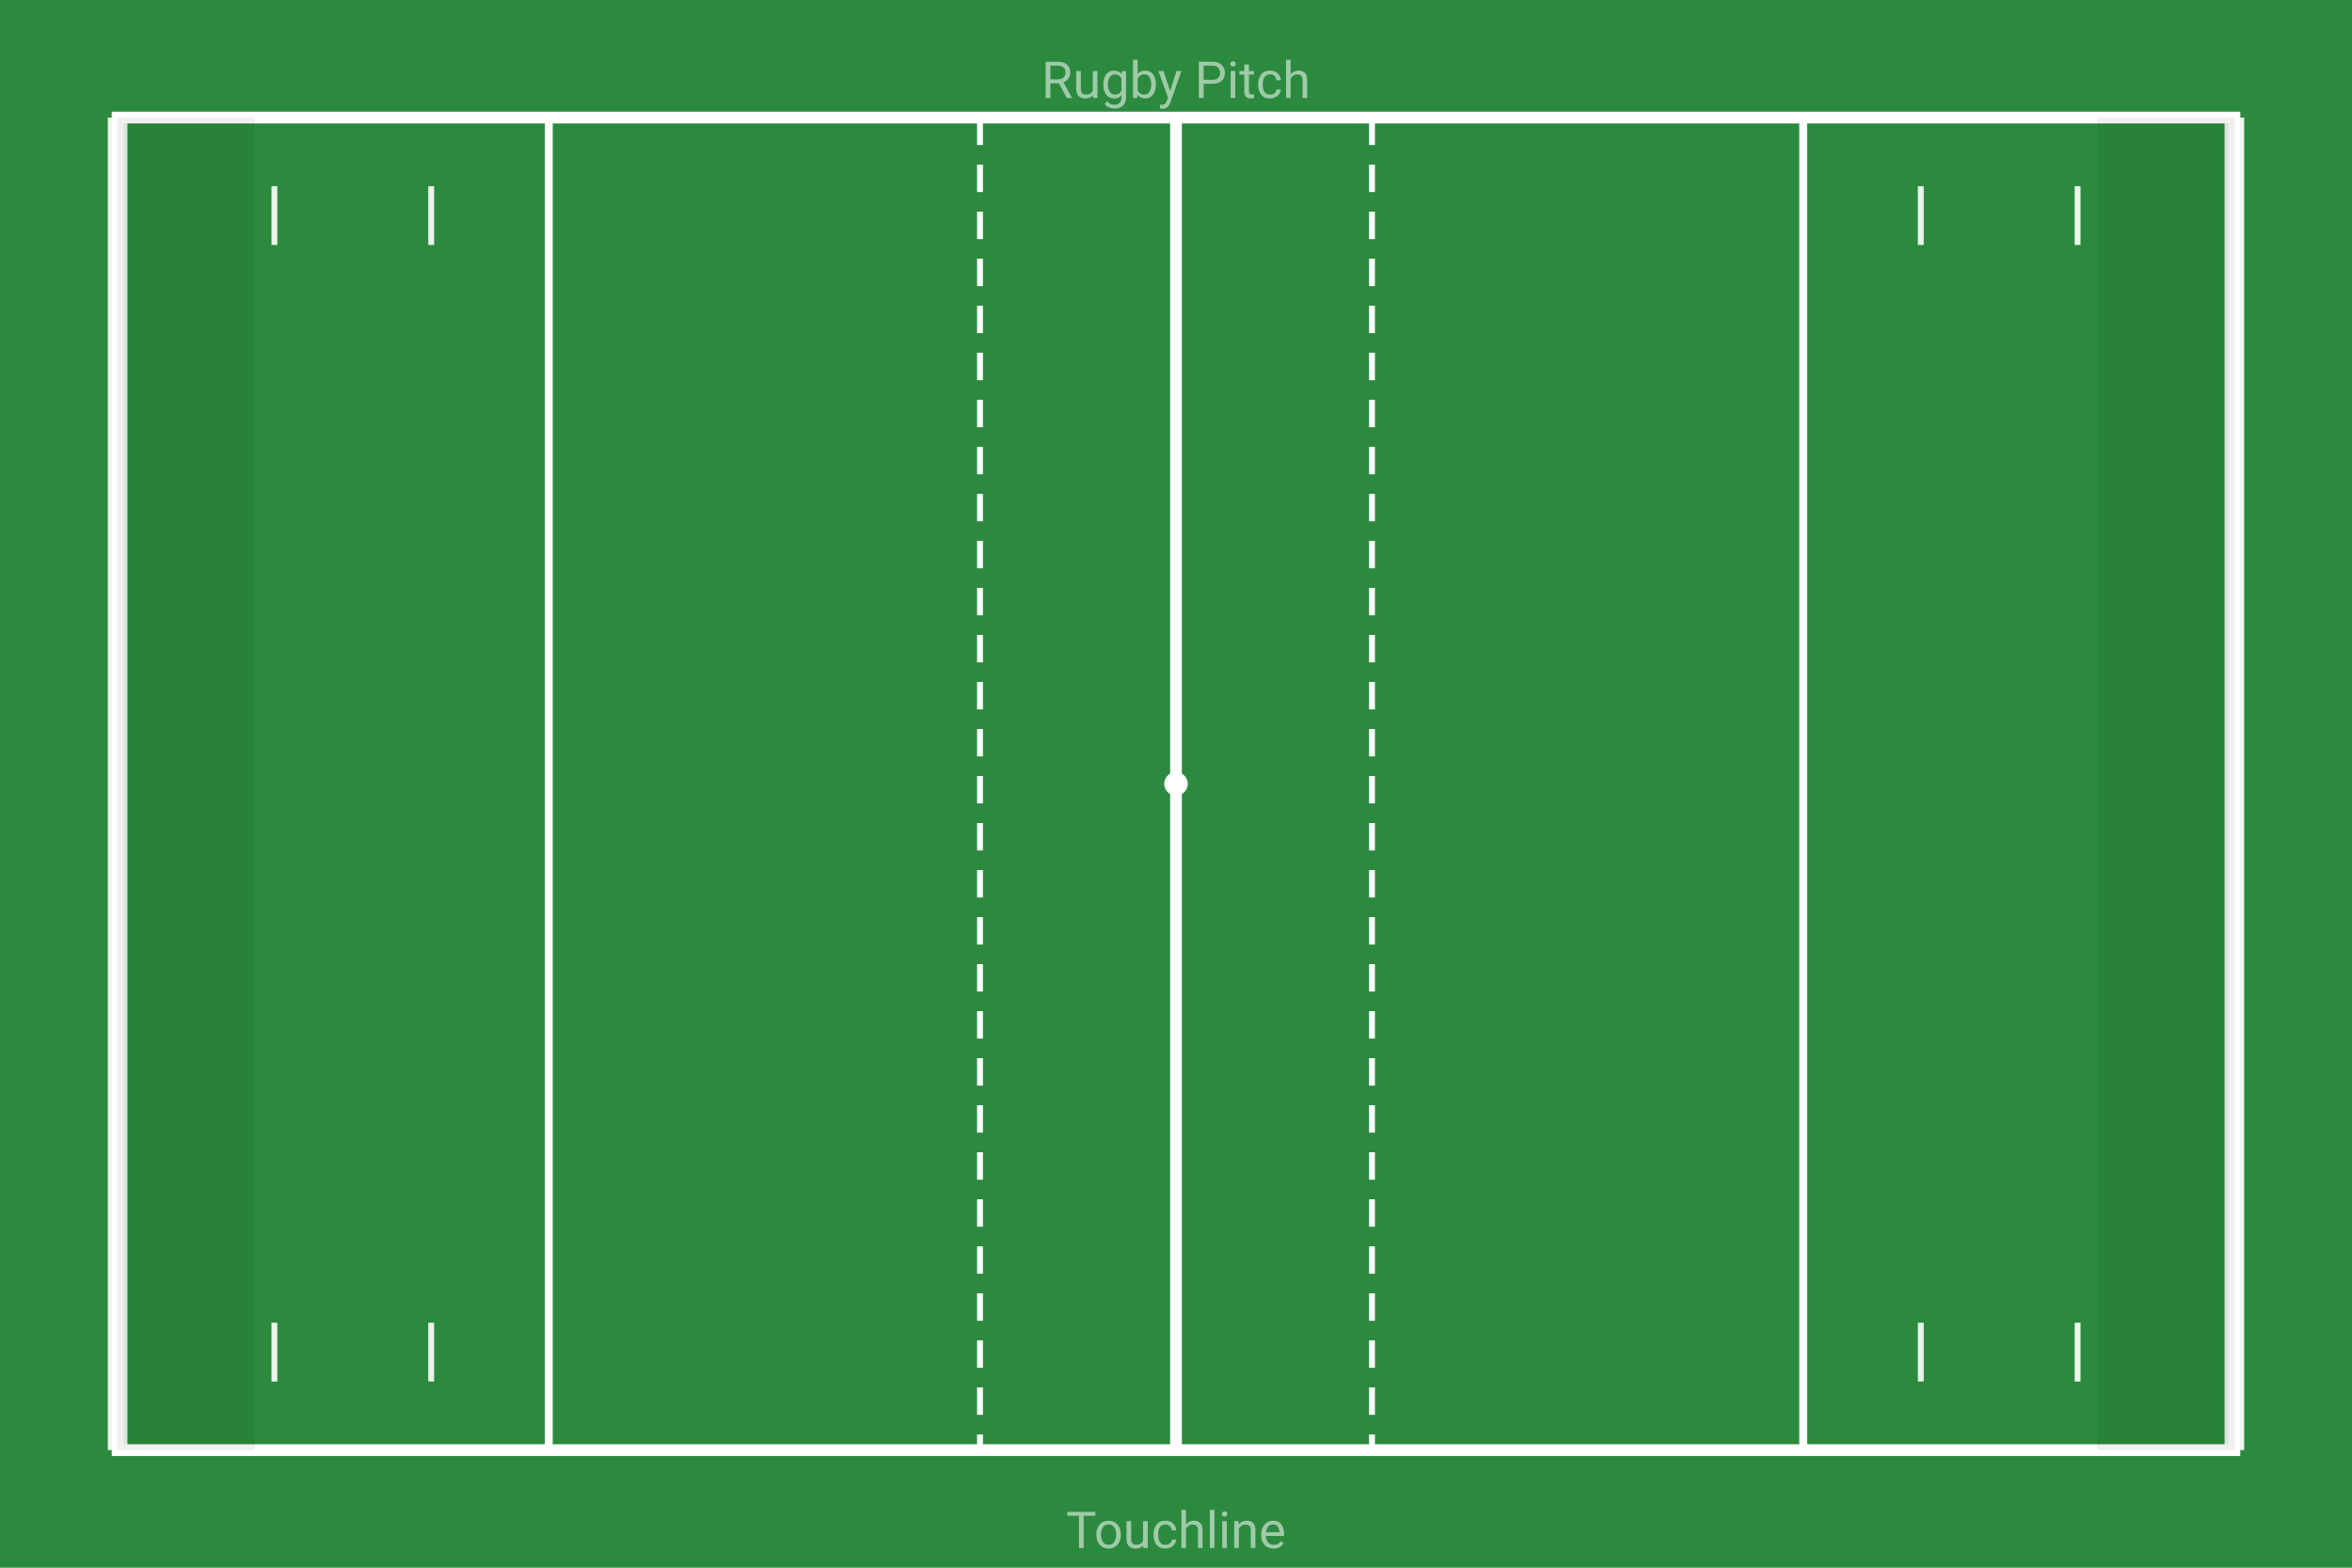
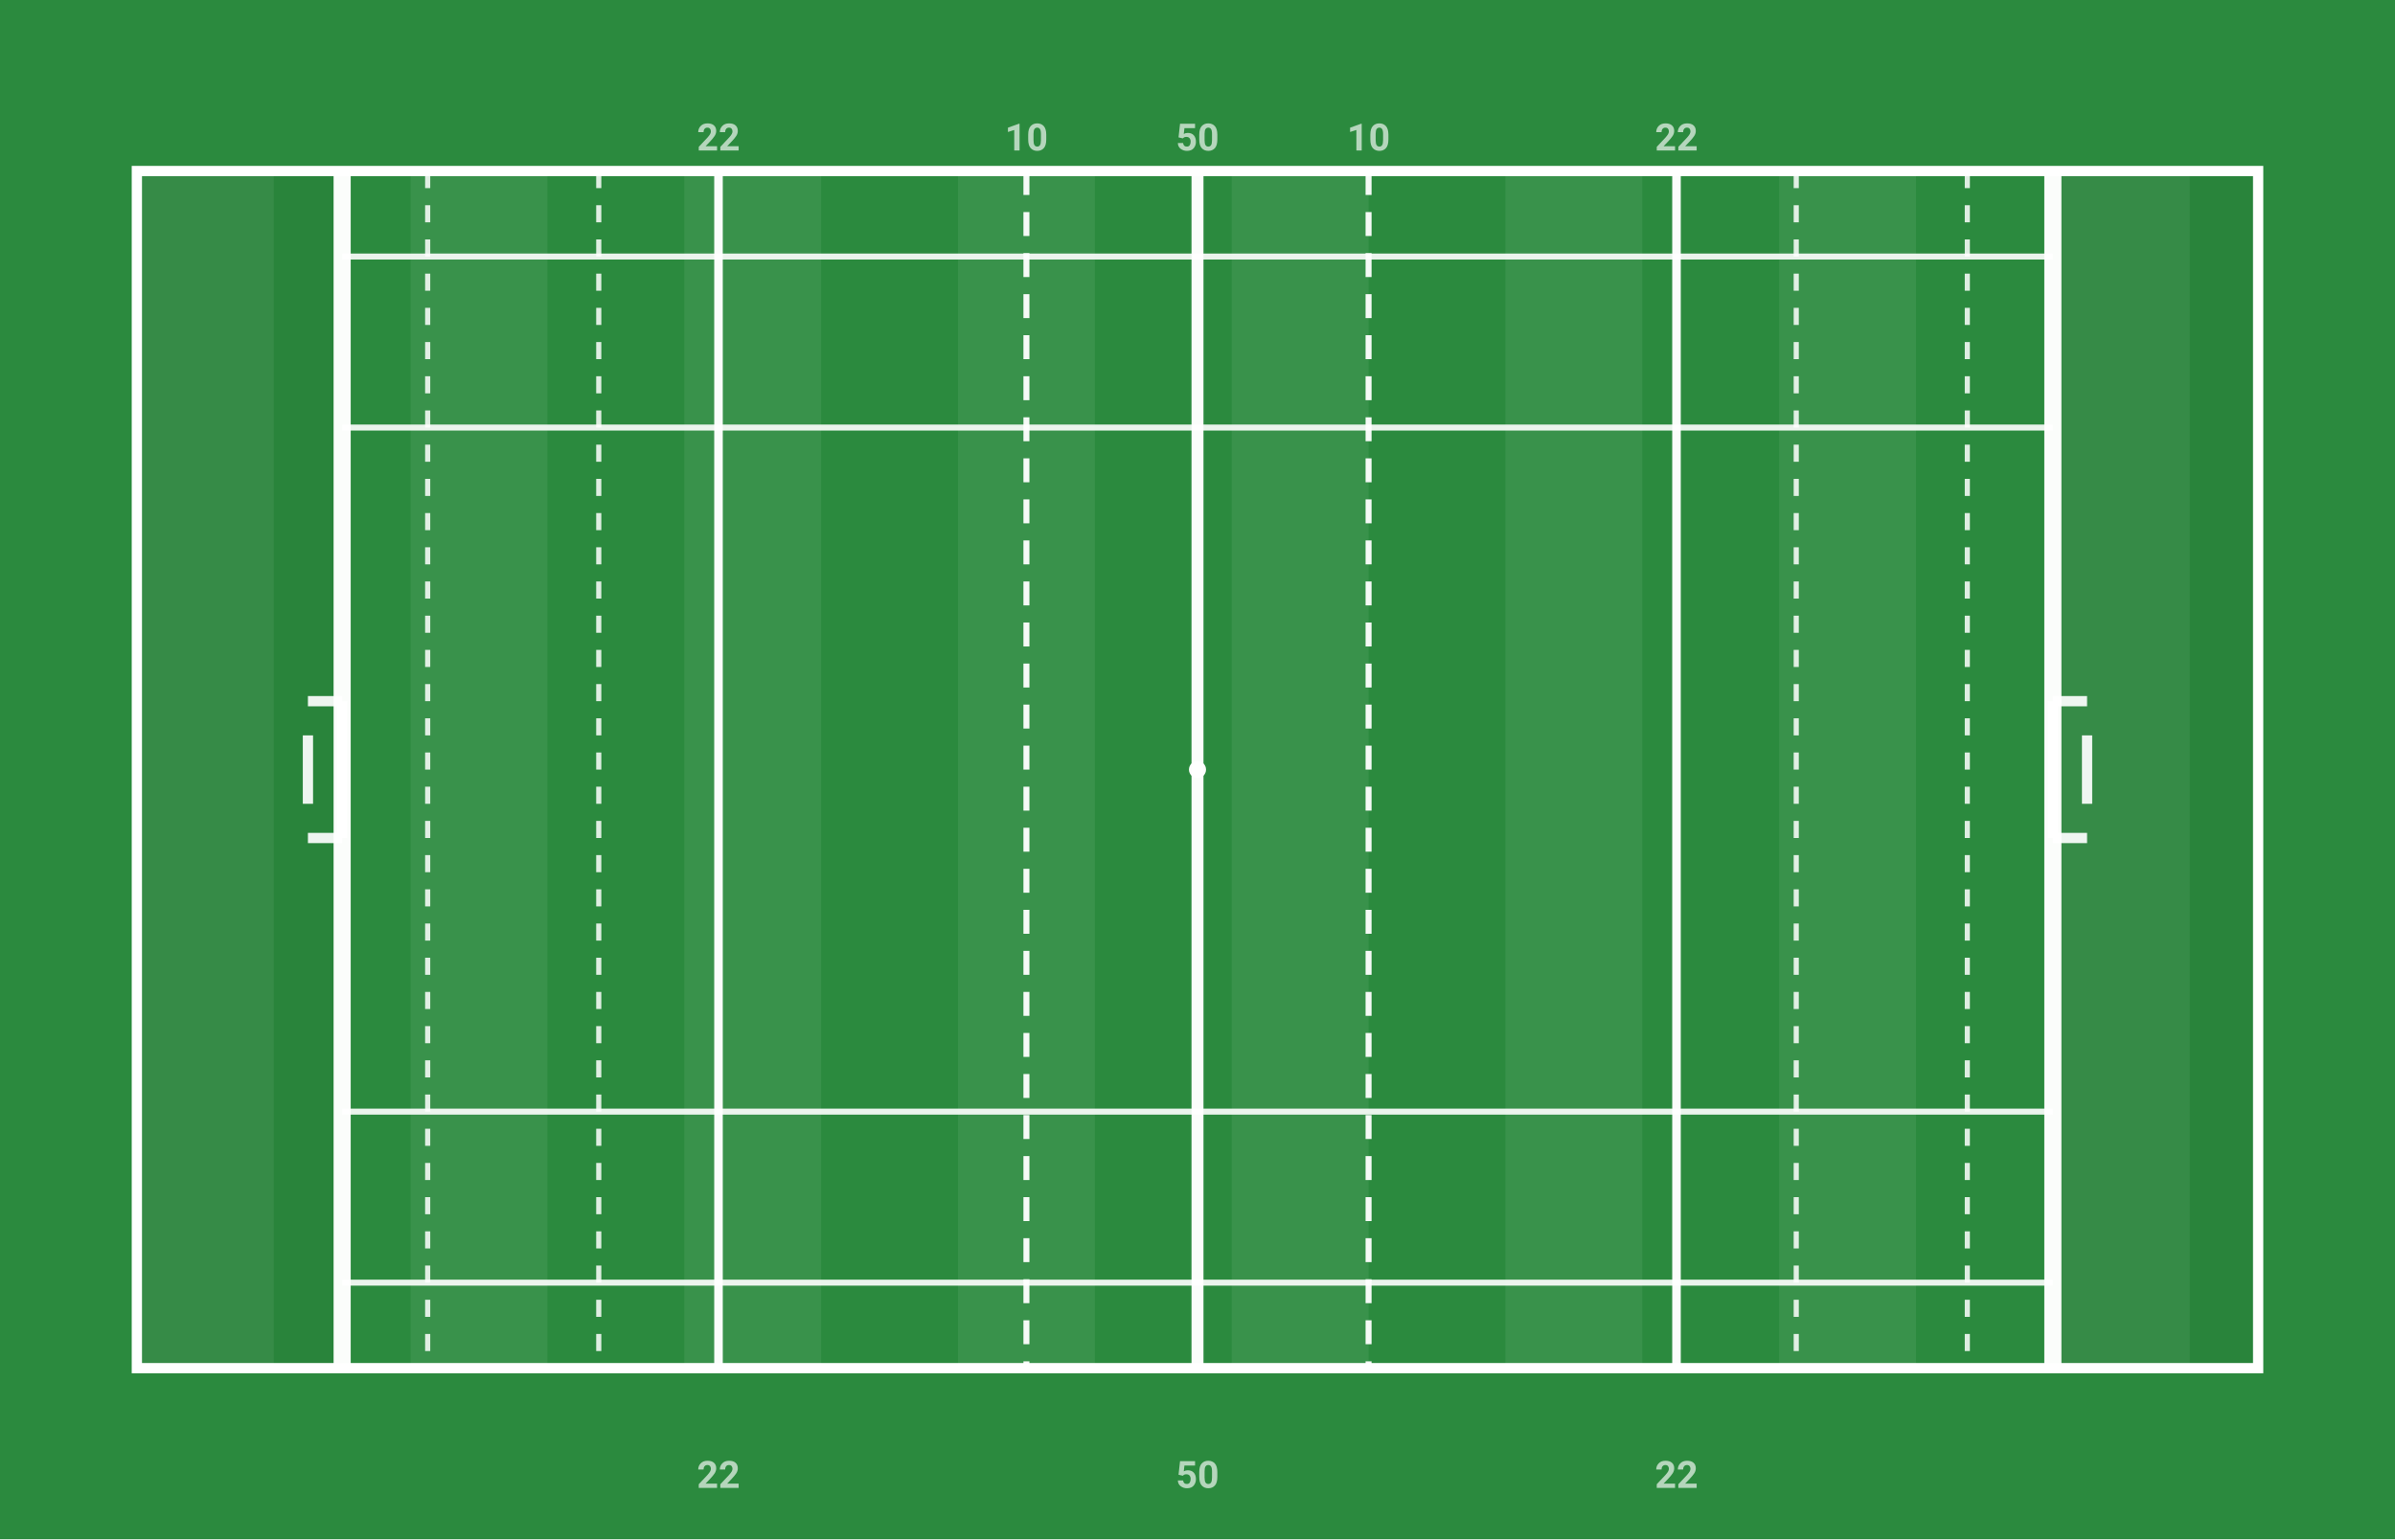
- <svg xmlns="http://www.w3.org/2000/svg" viewBox="0 0 1200 800">
-   <rect width="1200" height="800" fill="#2b8a3e" />
-   <rect x="60" y="60" width="1080" height="680" fill="none" stroke="#ffffff" stroke-width="6" />
-   <line x1="600" y1="60" x2="600" y2="740" stroke="#ffffff" stroke-width="6" />
-   <line x1="280" y1="60" x2="280" y2="740" stroke="#ffffff" stroke-width="4" />
-   <line x1="920" y1="60" x2="920" y2="740" stroke="#ffffff" stroke-width="4" />
-   <line x1="500" y1="60" x2="500" y2="740" stroke="#ffffff" stroke-width="3" stroke-dasharray="14 10" />
-   <line x1="700" y1="60" x2="700" y2="740" stroke="#ffffff" stroke-width="3" stroke-dasharray="14 10" />
-   <line x1="60" y1="60" x2="60" y2="740" stroke="#ffffff" stroke-width="10" opacity="0.9" />
-   <line x1="1140" y1="60" x2="1140" y2="740" stroke="#ffffff" stroke-width="10" opacity="0.9" />
-   <rect x="60" y="60" width="70" height="680" fill="#000000" opacity="0.06" />
-   <rect x="1070" y="60" width="70" height="680" fill="#000000" opacity="0.06" />
-   <circle cx="600" cy="400" r="6" fill="#ffffff" />
-   <g stroke="#ffffff" stroke-width="3" opacity="0.9">
-     <line x1="140" y1="95" x2="140" y2="125" />
-     <line x1="140" y1="675" x2="140" y2="705" />
-     <line x1="220" y1="95" x2="220" y2="125" />
-     <line x1="220" y1="675" x2="220" y2="705" />
-     <line x1="1060" y1="95" x2="1060" y2="125" />
-     <line x1="1060" y1="675" x2="1060" y2="705" />
-     <line x1="980" y1="95" x2="980" y2="125" />
-     <line x1="980" y1="675" x2="980" y2="705" />
+ <svg xmlns="http://www.w3.org/2000/svg" viewBox="0 0 1400 900">
+   <rect width="1400" height="900" fill="#2b8a3e" />
+   <g opacity="0.07">
+     <rect x="80" y="100" width="80" height="700" fill="#ffffff" />
+     <rect x="240" y="100" width="80" height="700" fill="#ffffff" />
+     <rect x="400" y="100" width="80" height="700" fill="#ffffff" />
+     <rect x="560" y="100" width="80" height="700" fill="#ffffff" />
+     <rect x="720" y="100" width="80" height="700" fill="#ffffff" />
+     <rect x="880" y="100" width="80" height="700" fill="#ffffff" />
+     <rect x="1040" y="100" width="80" height="700" fill="#ffffff" />
+     <rect x="1200" y="100" width="80" height="700" fill="#ffffff" />
  </g>
-   <g fill="#ffffff" opacity="0.55" font-family="system-ui, -apple-system, Segoe UI, Roboto, Arial" font-size="26">
-     <text x="600" y="50" text-anchor="middle">Rugby Pitch</text>
-     <text x="600" y="790" text-anchor="middle">Touchline</text>
+   <rect x="80" y="100" width="120" height="700" fill="#000000" opacity="0.05" />
+   <rect x="1200" y="100" width="120" height="700" fill="#000000" opacity="0.05" />
+   <rect x="80" y="100" width="1240" height="700" fill="none" stroke="#ffffff" stroke-width="6" />
+   <line x1="80" y1="100" x2="80" y2="800" stroke="#ffffff" stroke-width="4" opacity="0.9" />
+   <line x1="1320" y1="100" x2="1320" y2="800" stroke="#ffffff" stroke-width="4" opacity="0.9" />
+   <line x1="200" y1="100" x2="200" y2="800" stroke="#ffffff" stroke-width="10" opacity="0.98" />
+   <line x1="1200" y1="100" x2="1200" y2="800" stroke="#ffffff" stroke-width="10" opacity="0.98" />
+   <line x1="700" y1="100" x2="700" y2="800" stroke="#ffffff" stroke-width="7" opacity="0.98" />
+   <line x1="420" y1="100" x2="420" y2="800" stroke="#ffffff" stroke-width="5" opacity="0.98" />
+   <line x1="980" y1="100" x2="980" y2="800" stroke="#ffffff" stroke-width="5" opacity="0.98" />
+   <line x1="600" y1="100" x2="600" y2="800" stroke="#ffffff" stroke-width="3.5" stroke-dasharray="14 10" opacity="0.95" />
+   <line x1="800" y1="100" x2="800" y2="800" stroke="#ffffff" stroke-width="3.5" stroke-dasharray="14 10" opacity="0.95" />
+   <line x1="250" y1="100" x2="250" y2="800" stroke="#ffffff" stroke-width="3" stroke-dasharray="10 10" opacity="0.85" />
+   <line x1="350" y1="100" x2="350" y2="800" stroke="#ffffff" stroke-width="3" stroke-dasharray="10 10" opacity="0.85" />
+   <line x1="1150" y1="100" x2="1150" y2="800" stroke="#ffffff" stroke-width="3" stroke-dasharray="10 10" opacity="0.85" />
+   <line x1="1050" y1="100" x2="1050" y2="800" stroke="#ffffff" stroke-width="3" stroke-dasharray="10 10" opacity="0.85" />
+   <line x1="200" y1="150" x2="1200" y2="150" stroke="#ffffff" stroke-width="3.5" opacity="0.9" />
+   <line x1="200" y1="250" x2="1200" y2="250" stroke="#ffffff" stroke-width="3.5" opacity="0.9" />
+   <line x1="200" y1="750" x2="1200" y2="750" stroke="#ffffff" stroke-width="3.5" opacity="0.9" />
+   <line x1="200" y1="650" x2="1200" y2="650" stroke="#ffffff" stroke-width="3.5" opacity="0.9" />
+   <circle cx="700" cy="450" r="5" fill="#ffffff" opacity="0.98" />
+   <g stroke="#ffffff" stroke-width="6" opacity="0.92">
+     <line x1="200" y1="410" x2="200" y2="490" />
+     <line x1="200" y1="410" x2="180" y2="410" />
+     <line x1="200" y1="490" x2="180" y2="490" />
+     <line x1="180" y1="430" x2="180" y2="470" />
+     <line x1="1200" y1="410" x2="1200" y2="490" />
+     <line x1="1200" y1="410" x2="1220" y2="410" />
+     <line x1="1200" y1="490" x2="1220" y2="490" />
+     <line x1="1220" y1="430" x2="1220" y2="470" />
+   </g>
+   <g fill="#ffffff" opacity="0.65" font-family="system-ui, -apple-system, Segoe UI, Roboto, Arial" font-weight="700" font-size="22">
+     <text x="420" y="88" text-anchor="middle">22</text>
+     <text x="700" y="88" text-anchor="middle">50</text>
+     <text x="980" y="88" text-anchor="middle">22</text>
+     <text x="600" y="88" text-anchor="middle">10</text>
+     <text x="800" y="88" text-anchor="middle">10</text>
+     <text x="420" y="870" text-anchor="middle">22</text>
+     <text x="700" y="870" text-anchor="middle">50</text>
+     <text x="980" y="870" text-anchor="middle">22</text>
  </g>
</svg>
